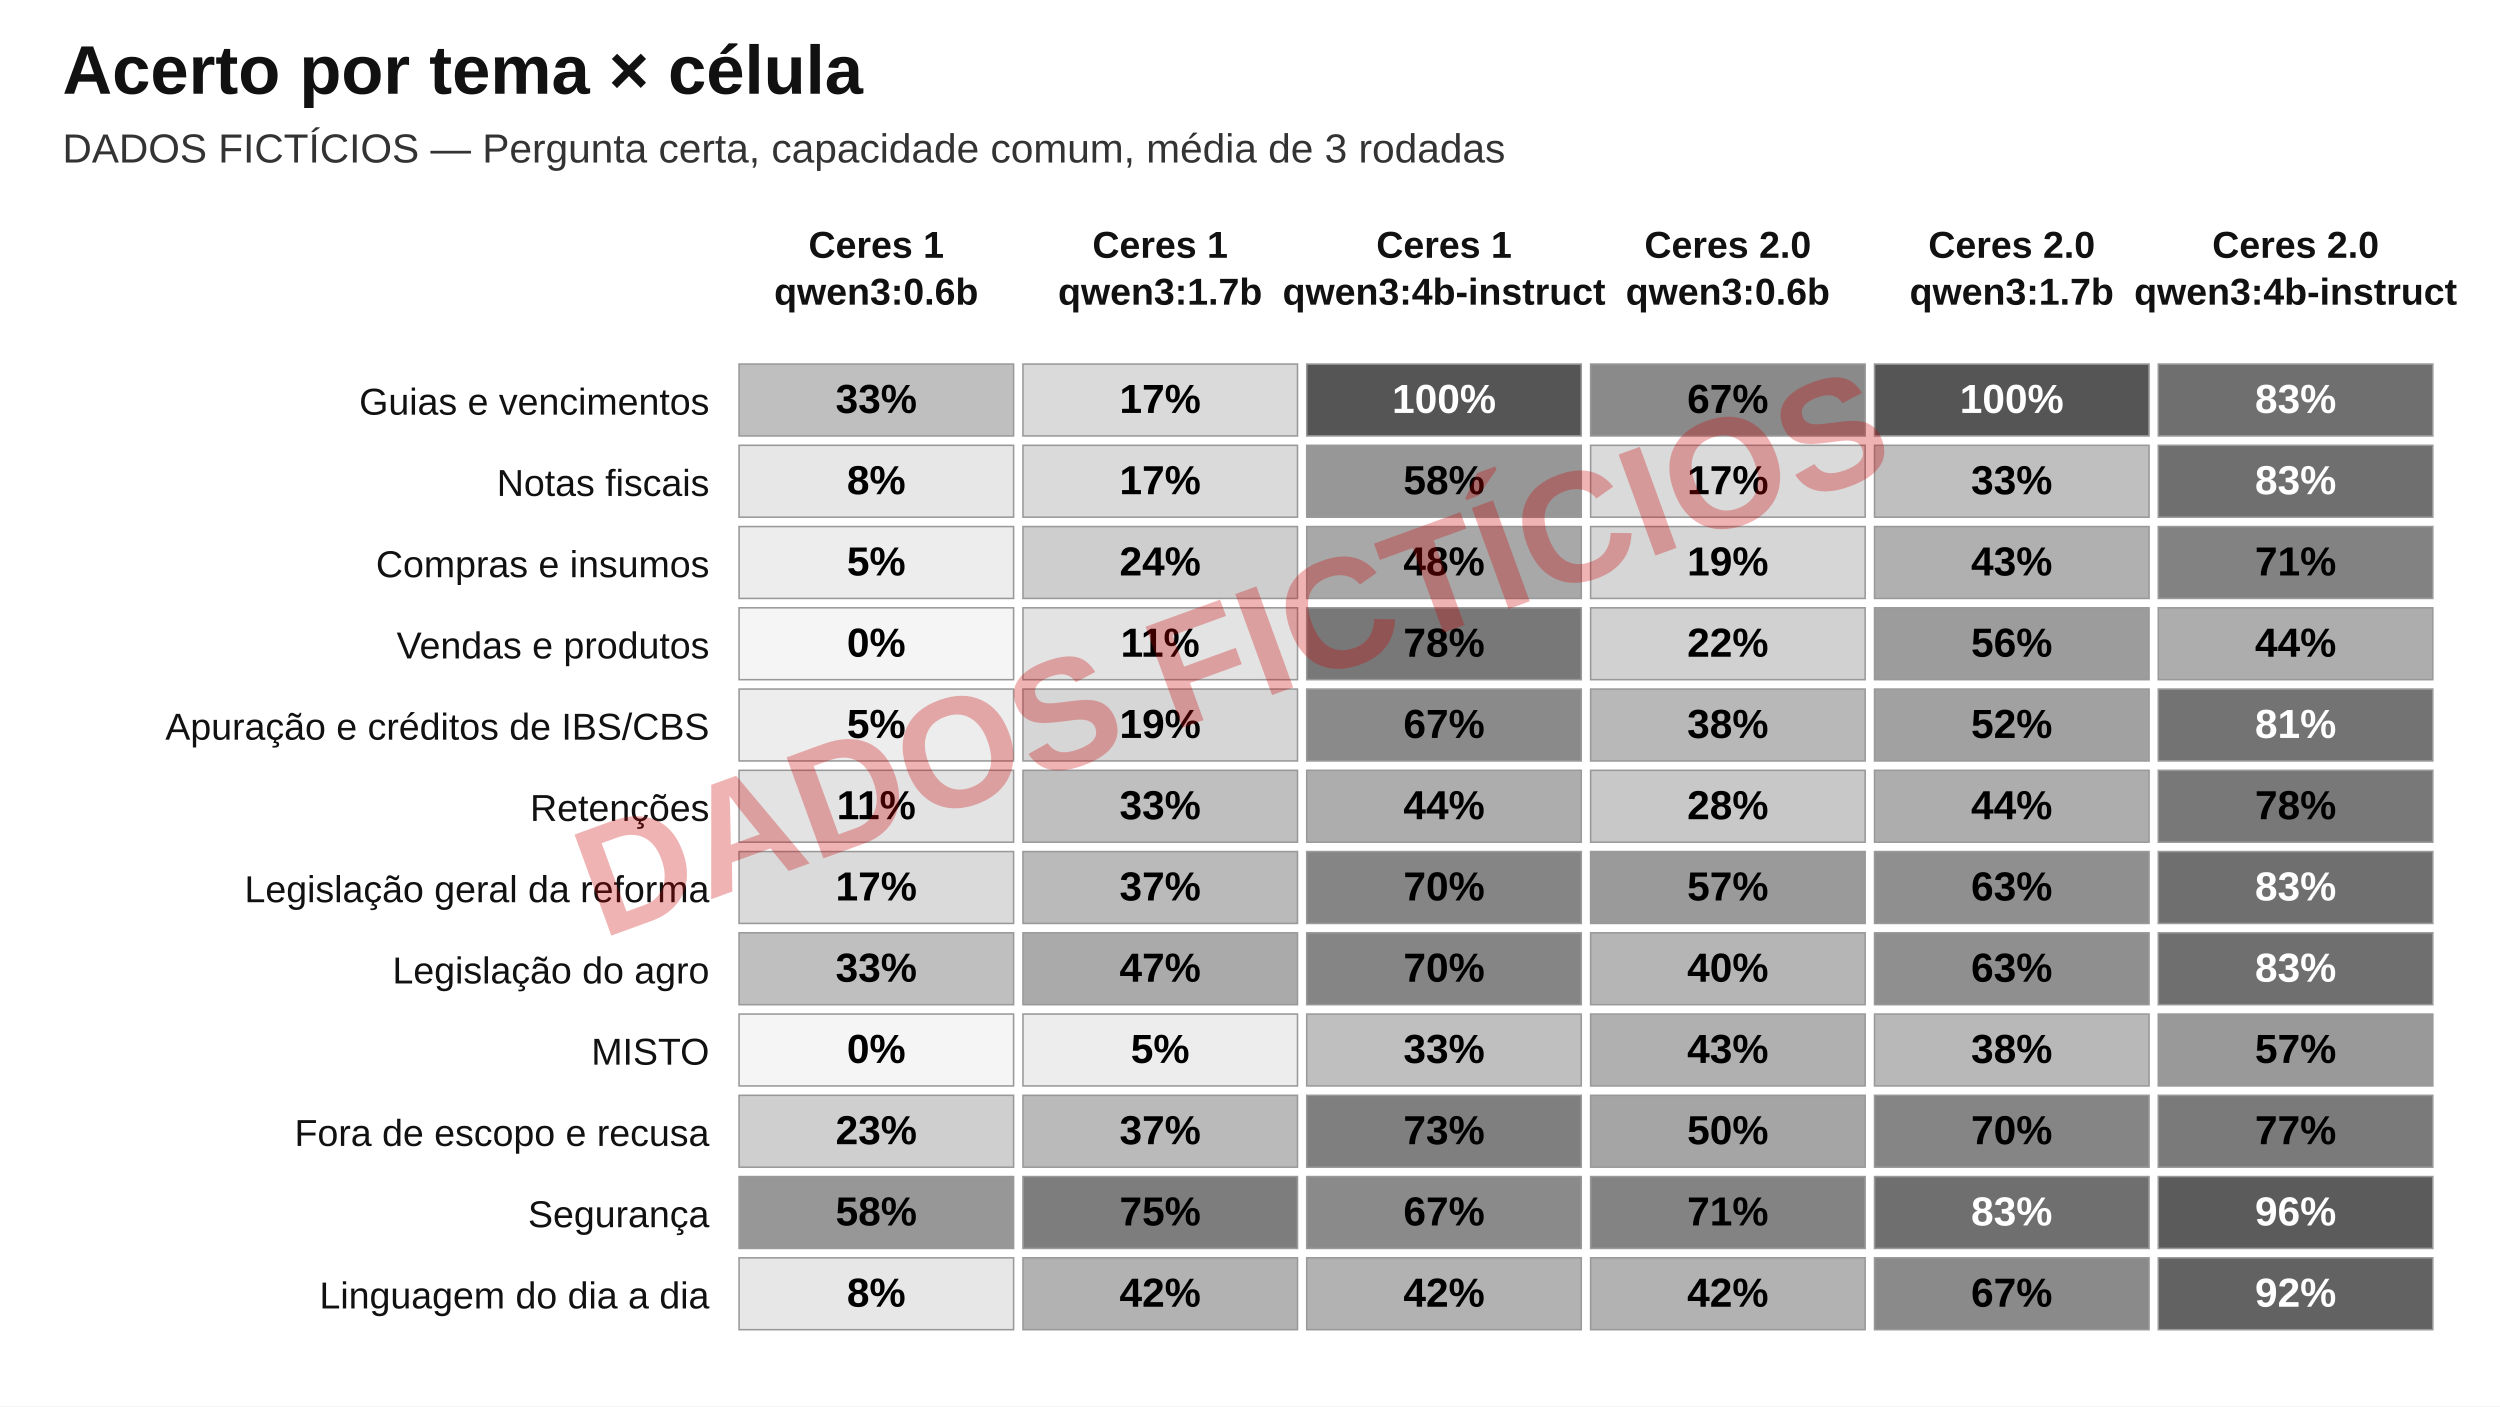
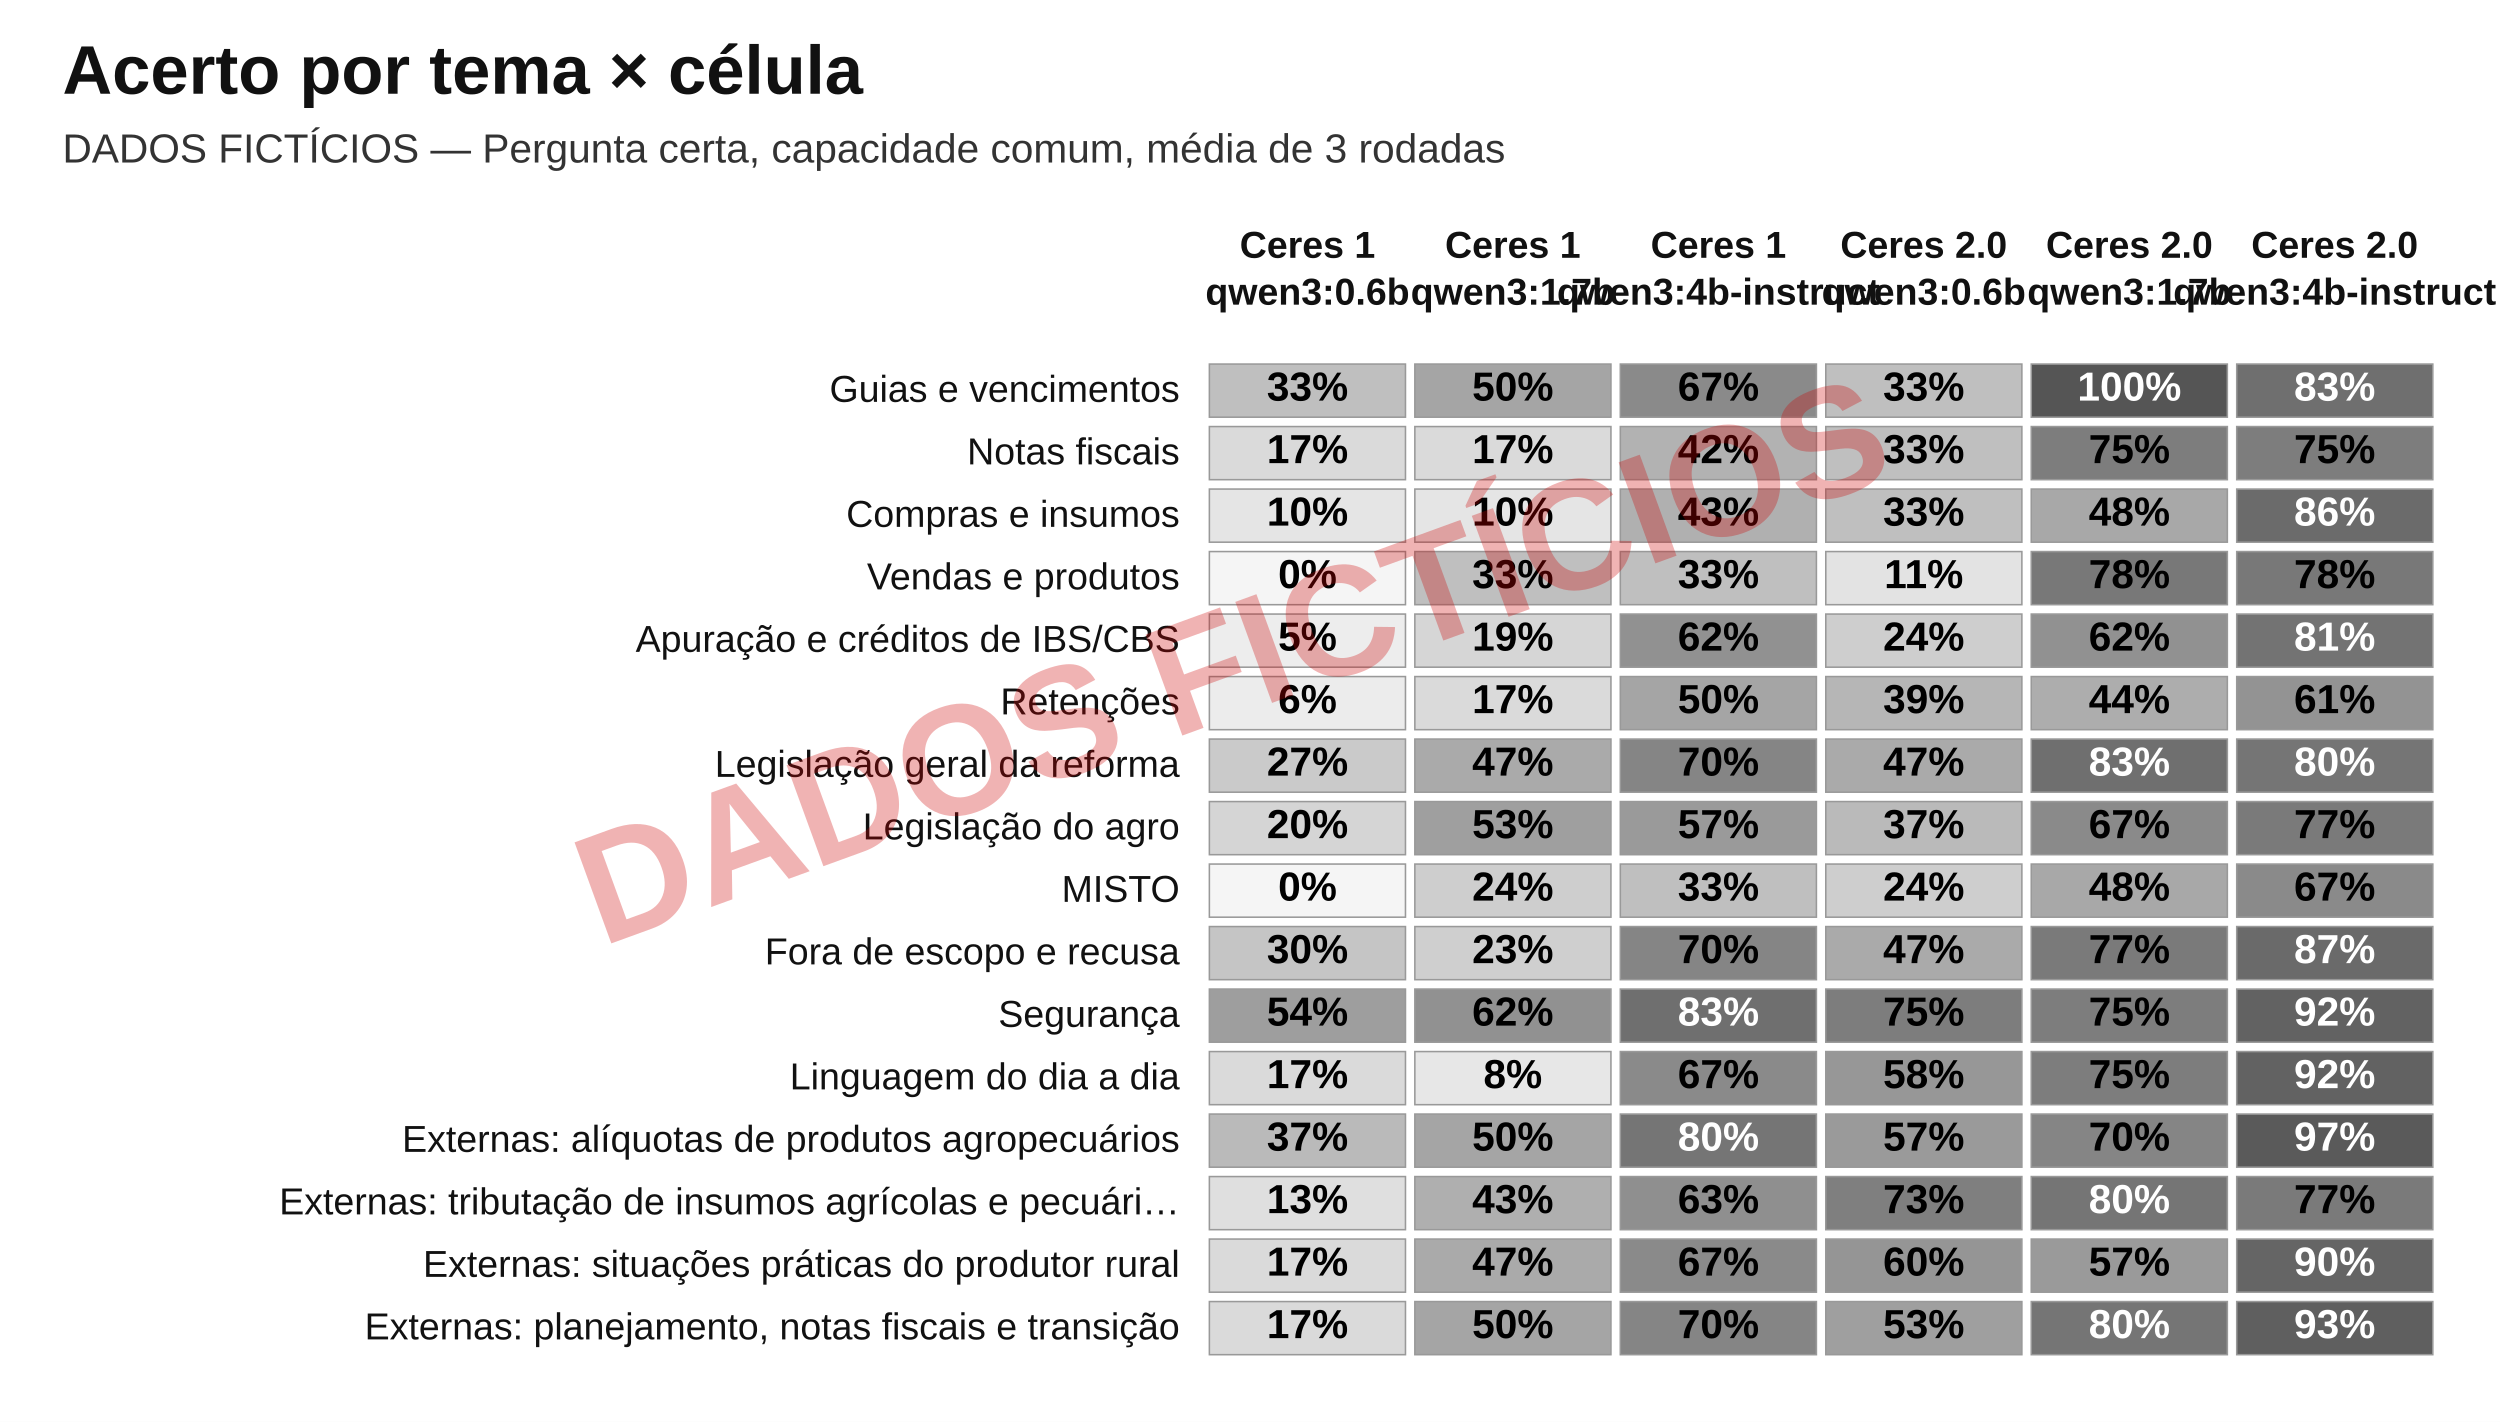
- <svg xmlns="http://www.w3.org/2000/svg" viewBox="0 0 1600 900" width="1600" height="900" font-family="Arial, Helvetica, sans-serif" role="img" aria-label="Acerto por tema × célula">
-   <rect width="1600" height="900" fill="#ffffff" />
+ <svg xmlns="http://www.w3.org/2000/svg" viewBox="0 0 1600 910" width="1600" height="910" font-family="Arial, Helvetica, sans-serif" role="img" aria-label="Acerto por tema × célula">
+   <rect width="1600" height="910" fill="#ffffff" />
  <text x="40" y="60" font-size="44" font-weight="bold" fill="#111111">Acerto por tema × célula</text>
  <text x="40" y="104" font-size="26" fill="#333333">DADOS FICTÍCIOS — Pergunta certa, capacidade comum, média de 3 rodadas</text>
-   <text x="560.8" y="165" font-size="24" font-weight="bold" text-anchor="middle" fill="#111111">Ceres 1</text>
-   <text x="560.8" y="195" font-size="24" font-weight="bold" text-anchor="middle" fill="#111111">qwen3:0.6b</text>
-   <text x="742.5" y="165" font-size="24" font-weight="bold" text-anchor="middle" fill="#111111">Ceres 1</text>
-   <text x="742.5" y="195" font-size="24" font-weight="bold" text-anchor="middle" fill="#111111">qwen3:1.7b</text>
-   <text x="924.2" y="165" font-size="24" font-weight="bold" text-anchor="middle" fill="#111111">Ceres 1</text>
-   <text x="924.2" y="195" font-size="24" font-weight="bold" text-anchor="middle" fill="#111111">qwen3:4b-instruct</text>
-   <text x="1105.8" y="165" font-size="24" font-weight="bold" text-anchor="middle" fill="#111111">Ceres 2.0</text>
-   <text x="1105.8" y="195" font-size="24" font-weight="bold" text-anchor="middle" fill="#111111">qwen3:0.6b</text>
-   <text x="1287.5" y="165" font-size="24" font-weight="bold" text-anchor="middle" fill="#111111">Ceres 2.0</text>
-   <text x="1287.5" y="195" font-size="24" font-weight="bold" text-anchor="middle" fill="#111111">qwen3:1.7b</text>
-   <text x="1469.2" y="165" font-size="24" font-weight="bold" text-anchor="middle" fill="#111111">Ceres 2.0</text>
-   <text x="1469.2" y="195" font-size="24" font-weight="bold" text-anchor="middle" fill="#111111">qwen3:4b-instruct</text>
-   <text x="454" y="265.4" font-size="24" text-anchor="end" fill="#111111">Guias e vencimentos</text>
-   <rect x="473.0" y="233.0" width="175.7" height="46.0" fill="rgb(191,191,191)" stroke="#999999" stroke-width="1" />
-   <text x="560.8" y="264.3" font-size="26" font-weight="bold" text-anchor="middle" fill="#000000">33%</text>
-   <rect x="654.7" y="233.0" width="175.7" height="46.0" fill="rgb(218,218,218)" stroke="#999999" stroke-width="1" />
-   <text x="742.5" y="264.3" font-size="26" font-weight="bold" text-anchor="middle" fill="#000000">17%</text>
-   <rect x="836.3" y="233.0" width="175.7" height="46.0" fill="rgb(85,85,85)" stroke="#999999" stroke-width="1" />
-   <text x="924.2" y="264.3" font-size="26" font-weight="bold" text-anchor="middle" fill="#ffffff">100%</text>
-   <rect x="1018.0" y="233.0" width="175.7" height="46.0" fill="rgb(138,138,138)" stroke="#999999" stroke-width="1" />
-   <text x="1105.8" y="264.3" font-size="26" font-weight="bold" text-anchor="middle" fill="#000000">67%</text>
-   <rect x="1199.7" y="233.0" width="175.7" height="46.0" fill="rgb(85,85,85)" stroke="#999999" stroke-width="1" />
-   <text x="1287.5" y="264.3" font-size="26" font-weight="bold" text-anchor="middle" fill="#ffffff">100%</text>
-   <rect x="1381.3" y="233.0" width="175.7" height="46.0" fill="rgb(111,111,111)" stroke="#999999" stroke-width="1" />
-   <text x="1469.2" y="264.3" font-size="26" font-weight="bold" text-anchor="middle" fill="#ffffff">83%</text>
-   <text x="454" y="317.4" font-size="24" text-anchor="end" fill="#111111">Notas fiscais</text>
-   <rect x="473.0" y="285.0" width="175.7" height="46.0" fill="rgb(231,231,231)" stroke="#999999" stroke-width="1" />
-   <text x="560.8" y="316.3" font-size="26" font-weight="bold" text-anchor="middle" fill="#000000">8%</text>
-   <rect x="654.7" y="285.0" width="175.7" height="46.0" fill="rgb(218,218,218)" stroke="#999999" stroke-width="1" />
-   <text x="742.5" y="316.3" font-size="26" font-weight="bold" text-anchor="middle" fill="#000000">17%</text>
-   <rect x="836.3" y="285.0" width="175.7" height="46.0" fill="rgb(151,151,151)" stroke="#999999" stroke-width="1" />
-   <text x="924.2" y="316.3" font-size="26" font-weight="bold" text-anchor="middle" fill="#000000">58%</text>
-   <rect x="1018.0" y="285.0" width="175.7" height="46.0" fill="rgb(218,218,218)" stroke="#999999" stroke-width="1" />
-   <text x="1105.8" y="316.3" font-size="26" font-weight="bold" text-anchor="middle" fill="#000000">17%</text>
-   <rect x="1199.7" y="285.0" width="175.7" height="46.0" fill="rgb(191,191,191)" stroke="#999999" stroke-width="1" />
-   <text x="1287.5" y="316.3" font-size="26" font-weight="bold" text-anchor="middle" fill="#000000">33%</text>
-   <rect x="1381.3" y="285.0" width="175.7" height="46.0" fill="rgb(111,111,111)" stroke="#999999" stroke-width="1" />
-   <text x="1469.2" y="316.3" font-size="26" font-weight="bold" text-anchor="middle" fill="#ffffff">83%</text>
-   <text x="454" y="369.4" font-size="24" text-anchor="end" fill="#111111">Compras e insumos</text>
-   <rect x="473.0" y="337.0" width="175.7" height="46.0" fill="rgb(237,237,237)" stroke="#999999" stroke-width="1" />
-   <text x="560.8" y="368.3" font-size="26" font-weight="bold" text-anchor="middle" fill="#000000">5%</text>
-   <rect x="654.7" y="337.0" width="175.7" height="46.0" fill="rgb(206,206,206)" stroke="#999999" stroke-width="1" />
-   <text x="742.5" y="368.3" font-size="26" font-weight="bold" text-anchor="middle" fill="#000000">24%</text>
-   <rect x="836.3" y="337.0" width="175.7" height="46.0" fill="rgb(168,168,168)" stroke="#999999" stroke-width="1" />
-   <text x="924.2" y="368.3" font-size="26" font-weight="bold" text-anchor="middle" fill="#000000">48%</text>
-   <rect x="1018.0" y="337.0" width="175.7" height="46.0" fill="rgb(214,214,214)" stroke="#999999" stroke-width="1" />
-   <text x="1105.8" y="368.3" font-size="26" font-weight="bold" text-anchor="middle" fill="#000000">19%</text>
-   <rect x="1199.7" y="337.0" width="175.7" height="46.0" fill="rgb(176,176,176)" stroke="#999999" stroke-width="1" />
-   <text x="1287.5" y="368.3" font-size="26" font-weight="bold" text-anchor="middle" fill="#000000">43%</text>
-   <rect x="1381.3" y="337.0" width="175.7" height="46.0" fill="rgb(130,130,130)" stroke="#999999" stroke-width="1" />
-   <text x="1469.2" y="368.3" font-size="26" font-weight="bold" text-anchor="middle" fill="#000000">71%</text>
-   <text x="454" y="421.4" font-size="24" text-anchor="end" fill="#111111">Vendas e produtos</text>
-   <rect x="473.0" y="389.0" width="175.7" height="46.0" fill="rgb(245,245,245)" stroke="#999999" stroke-width="1" />
-   <text x="560.8" y="420.3" font-size="26" font-weight="bold" text-anchor="middle" fill="#000000">0%</text>
-   <rect x="654.7" y="389.0" width="175.7" height="46.0" fill="rgb(227,227,227)" stroke="#999999" stroke-width="1" />
-   <text x="742.5" y="420.3" font-size="26" font-weight="bold" text-anchor="middle" fill="#000000">11%</text>
-   <rect x="836.3" y="389.0" width="175.7" height="46.0" fill="rgb(120,120,120)" stroke="#999999" stroke-width="1" />
-   <text x="924.2" y="420.3" font-size="26" font-weight="bold" text-anchor="middle" fill="#000000">78%</text>
-   <rect x="1018.0" y="389.0" width="175.7" height="46.0" fill="rgb(209,209,209)" stroke="#999999" stroke-width="1" />
-   <text x="1105.8" y="420.3" font-size="26" font-weight="bold" text-anchor="middle" fill="#000000">22%</text>
-   <rect x="1199.7" y="389.0" width="175.7" height="46.0" fill="rgb(156,156,156)" stroke="#999999" stroke-width="1" />
-   <text x="1287.5" y="420.3" font-size="26" font-weight="bold" text-anchor="middle" fill="#000000">56%</text>
-   <rect x="1381.3" y="389.0" width="175.7" height="46.0" fill="rgb(173,173,173)" stroke="#999999" stroke-width="1" />
-   <text x="1469.2" y="420.3" font-size="26" font-weight="bold" text-anchor="middle" fill="#000000">44%</text>
-   <text x="454" y="473.4" font-size="24" text-anchor="end" fill="#111111">Apuração e créditos de IBS/CBS</text>
-   <rect x="473.0" y="441.0" width="175.7" height="46.0" fill="rgb(237,237,237)" stroke="#999999" stroke-width="1" />
-   <text x="560.8" y="472.3" font-size="26" font-weight="bold" text-anchor="middle" fill="#000000">5%</text>
-   <rect x="654.7" y="441.0" width="175.7" height="46.0" fill="rgb(214,214,214)" stroke="#999999" stroke-width="1" />
-   <text x="742.5" y="472.3" font-size="26" font-weight="bold" text-anchor="middle" fill="#000000">19%</text>
-   <rect x="836.3" y="441.0" width="175.7" height="46.0" fill="rgb(138,138,138)" stroke="#999999" stroke-width="1" />
-   <text x="924.2" y="472.3" font-size="26" font-weight="bold" text-anchor="middle" fill="#000000">67%</text>
-   <rect x="1018.0" y="441.0" width="175.7" height="46.0" fill="rgb(184,184,184)" stroke="#999999" stroke-width="1" />
-   <text x="1105.8" y="472.3" font-size="26" font-weight="bold" text-anchor="middle" fill="#000000">38%</text>
-   <rect x="1199.7" y="441.0" width="175.7" height="46.0" fill="rgb(161,161,161)" stroke="#999999" stroke-width="1" />
-   <text x="1287.5" y="472.3" font-size="26" font-weight="bold" text-anchor="middle" fill="#000000">52%</text>
-   <rect x="1381.3" y="441.0" width="175.7" height="46.0" fill="rgb(115,115,115)" stroke="#999999" stroke-width="1" />
-   <text x="1469.2" y="472.3" font-size="26" font-weight="bold" text-anchor="middle" fill="#ffffff">81%</text>
-   <text x="454" y="525.4" font-size="24" text-anchor="end" fill="#111111">Retenções</text>
-   <rect x="473.0" y="493.0" width="175.7" height="46.0" fill="rgb(227,227,227)" stroke="#999999" stroke-width="1" />
-   <text x="560.8" y="524.3" font-size="26" font-weight="bold" text-anchor="middle" fill="#000000">11%</text>
-   <rect x="654.7" y="493.0" width="175.7" height="46.0" fill="rgb(191,191,191)" stroke="#999999" stroke-width="1" />
-   <text x="742.5" y="524.3" font-size="26" font-weight="bold" text-anchor="middle" fill="#000000">33%</text>
-   <rect x="836.3" y="493.0" width="175.7" height="46.0" fill="rgb(173,173,173)" stroke="#999999" stroke-width="1" />
-   <text x="924.2" y="524.3" font-size="26" font-weight="bold" text-anchor="middle" fill="#000000">44%</text>
-   <rect x="1018.0" y="493.0" width="175.7" height="46.0" fill="rgb(200,200,200)" stroke="#999999" stroke-width="1" />
-   <text x="1105.8" y="524.3" font-size="26" font-weight="bold" text-anchor="middle" fill="#000000">28%</text>
-   <rect x="1199.7" y="493.0" width="175.7" height="46.0" fill="rgb(173,173,173)" stroke="#999999" stroke-width="1" />
-   <text x="1287.5" y="524.3" font-size="26" font-weight="bold" text-anchor="middle" fill="#000000">44%</text>
-   <rect x="1381.3" y="493.0" width="175.7" height="46.0" fill="rgb(120,120,120)" stroke="#999999" stroke-width="1" />
-   <text x="1469.2" y="524.3" font-size="26" font-weight="bold" text-anchor="middle" fill="#000000">78%</text>
-   <text x="454" y="577.4" font-size="24" text-anchor="end" fill="#111111">Legislação geral da reforma</text>
-   <rect x="473.0" y="545.0" width="175.7" height="46.0" fill="rgb(218,218,218)" stroke="#999999" stroke-width="1" />
-   <text x="560.8" y="576.3" font-size="26" font-weight="bold" text-anchor="middle" fill="#000000">17%</text>
-   <rect x="654.7" y="545.0" width="175.7" height="46.0" fill="rgb(186,186,186)" stroke="#999999" stroke-width="1" />
-   <text x="742.5" y="576.3" font-size="26" font-weight="bold" text-anchor="middle" fill="#000000">37%</text>
-   <rect x="836.3" y="545.0" width="175.7" height="46.0" fill="rgb(133,133,133)" stroke="#999999" stroke-width="1" />
-   <text x="924.2" y="576.3" font-size="26" font-weight="bold" text-anchor="middle" fill="#000000">70%</text>
-   <rect x="1018.0" y="545.0" width="175.7" height="46.0" fill="rgb(154,154,154)" stroke="#999999" stroke-width="1" />
-   <text x="1105.8" y="576.3" font-size="26" font-weight="bold" text-anchor="middle" fill="#000000">57%</text>
-   <rect x="1199.7" y="545.0" width="175.7" height="46.0" fill="rgb(143,143,143)" stroke="#999999" stroke-width="1" />
-   <text x="1287.5" y="576.3" font-size="26" font-weight="bold" text-anchor="middle" fill="#000000">63%</text>
-   <rect x="1381.3" y="545.0" width="175.7" height="46.0" fill="rgb(111,111,111)" stroke="#999999" stroke-width="1" />
-   <text x="1469.2" y="576.3" font-size="26" font-weight="bold" text-anchor="middle" fill="#ffffff">83%</text>
-   <text x="454" y="629.4" font-size="24" text-anchor="end" fill="#111111">Legislação do agro</text>
-   <rect x="473.0" y="597.0" width="175.7" height="46.0" fill="rgb(191,191,191)" stroke="#999999" stroke-width="1" />
-   <text x="560.8" y="628.3" font-size="26" font-weight="bold" text-anchor="middle" fill="#000000">33%</text>
-   <rect x="654.7" y="597.0" width="175.7" height="46.0" fill="rgb(170,170,170)" stroke="#999999" stroke-width="1" />
-   <text x="742.5" y="628.3" font-size="26" font-weight="bold" text-anchor="middle" fill="#000000">47%</text>
-   <rect x="836.3" y="597.0" width="175.7" height="46.0" fill="rgb(133,133,133)" stroke="#999999" stroke-width="1" />
-   <text x="924.2" y="628.3" font-size="26" font-weight="bold" text-anchor="middle" fill="#000000">70%</text>
-   <rect x="1018.0" y="597.0" width="175.7" height="46.0" fill="rgb(181,181,181)" stroke="#999999" stroke-width="1" />
-   <text x="1105.8" y="628.3" font-size="26" font-weight="bold" text-anchor="middle" fill="#000000">40%</text>
-   <rect x="1199.7" y="597.0" width="175.7" height="46.0" fill="rgb(143,143,143)" stroke="#999999" stroke-width="1" />
-   <text x="1287.5" y="628.3" font-size="26" font-weight="bold" text-anchor="middle" fill="#000000">63%</text>
-   <rect x="1381.3" y="597.0" width="175.7" height="46.0" fill="rgb(111,111,111)" stroke="#999999" stroke-width="1" />
-   <text x="1469.2" y="628.3" font-size="26" font-weight="bold" text-anchor="middle" fill="#ffffff">83%</text>
-   <text x="454" y="681.4" font-size="24" text-anchor="end" fill="#111111">MISTO</text>
-   <rect x="473.0" y="649.0" width="175.7" height="46.0" fill="rgb(245,245,245)" stroke="#999999" stroke-width="1" />
-   <text x="560.8" y="680.3" font-size="26" font-weight="bold" text-anchor="middle" fill="#000000">0%</text>
-   <rect x="654.7" y="649.0" width="175.7" height="46.0" fill="rgb(237,237,237)" stroke="#999999" stroke-width="1" />
-   <text x="742.5" y="680.3" font-size="26" font-weight="bold" text-anchor="middle" fill="#000000">5%</text>
-   <rect x="836.3" y="649.0" width="175.7" height="46.0" fill="rgb(191,191,191)" stroke="#999999" stroke-width="1" />
-   <text x="924.2" y="680.3" font-size="26" font-weight="bold" text-anchor="middle" fill="#000000">33%</text>
-   <rect x="1018.0" y="649.0" width="175.7" height="46.0" fill="rgb(176,176,176)" stroke="#999999" stroke-width="1" />
-   <text x="1105.8" y="680.3" font-size="26" font-weight="bold" text-anchor="middle" fill="#000000">43%</text>
-   <rect x="1199.7" y="649.0" width="175.7" height="46.0" fill="rgb(184,184,184)" stroke="#999999" stroke-width="1" />
-   <text x="1287.5" y="680.3" font-size="26" font-weight="bold" text-anchor="middle" fill="#000000">38%</text>
-   <rect x="1381.3" y="649.0" width="175.7" height="46.0" fill="rgb(153,153,153)" stroke="#999999" stroke-width="1" />
-   <text x="1469.2" y="680.3" font-size="26" font-weight="bold" text-anchor="middle" fill="#000000">57%</text>
-   <text x="454" y="733.4" font-size="24" text-anchor="end" fill="#111111">Fora de escopo e recusa</text>
-   <rect x="473.0" y="701.0" width="175.7" height="46.0" fill="rgb(207,207,207)" stroke="#999999" stroke-width="1" />
-   <text x="560.8" y="732.3" font-size="26" font-weight="bold" text-anchor="middle" fill="#000000">23%</text>
-   <rect x="654.7" y="701.0" width="175.7" height="46.0" fill="rgb(186,186,186)" stroke="#999999" stroke-width="1" />
-   <text x="742.5" y="732.3" font-size="26" font-weight="bold" text-anchor="middle" fill="#000000">37%</text>
-   <rect x="836.3" y="701.0" width="175.7" height="46.0" fill="rgb(127,127,127)" stroke="#999999" stroke-width="1" />
-   <text x="924.2" y="732.3" font-size="26" font-weight="bold" text-anchor="middle" fill="#000000">73%</text>
-   <rect x="1018.0" y="701.0" width="175.7" height="46.0" fill="rgb(165,165,165)" stroke="#999999" stroke-width="1" />
-   <text x="1105.8" y="732.3" font-size="26" font-weight="bold" text-anchor="middle" fill="#000000">50%</text>
-   <rect x="1199.7" y="701.0" width="175.7" height="46.0" fill="rgb(133,133,133)" stroke="#999999" stroke-width="1" />
-   <text x="1287.5" y="732.3" font-size="26" font-weight="bold" text-anchor="middle" fill="#000000">70%</text>
-   <rect x="1381.3" y="701.0" width="175.7" height="46.0" fill="rgb(122,122,122)" stroke="#999999" stroke-width="1" />
-   <text x="1469.2" y="732.3" font-size="26" font-weight="bold" text-anchor="middle" fill="#000000">77%</text>
-   <text x="454" y="785.4" font-size="24" text-anchor="end" fill="#111111">Segurança</text>
-   <rect x="473.0" y="753.0" width="175.7" height="46.0" fill="rgb(151,151,151)" stroke="#999999" stroke-width="1" />
-   <text x="560.8" y="784.3" font-size="26" font-weight="bold" text-anchor="middle" fill="#000000">58%</text>
-   <rect x="654.7" y="753.0" width="175.7" height="46.0" fill="rgb(125,125,125)" stroke="#999999" stroke-width="1" />
-   <text x="742.5" y="784.3" font-size="26" font-weight="bold" text-anchor="middle" fill="#000000">75%</text>
-   <rect x="836.3" y="753.0" width="175.7" height="46.0" fill="rgb(138,138,138)" stroke="#999999" stroke-width="1" />
-   <text x="924.2" y="784.3" font-size="26" font-weight="bold" text-anchor="middle" fill="#000000">67%</text>
-   <rect x="1018.0" y="753.0" width="175.7" height="46.0" fill="rgb(131,131,131)" stroke="#999999" stroke-width="1" />
-   <text x="1105.8" y="784.3" font-size="26" font-weight="bold" text-anchor="middle" fill="#000000">71%</text>
-   <rect x="1199.7" y="753.0" width="175.7" height="46.0" fill="rgb(111,111,111)" stroke="#999999" stroke-width="1" />
-   <text x="1287.5" y="784.3" font-size="26" font-weight="bold" text-anchor="middle" fill="#ffffff">83%</text>
-   <rect x="1381.3" y="753.0" width="175.7" height="46.0" fill="rgb(91,91,91)" stroke="#999999" stroke-width="1" />
-   <text x="1469.2" y="784.3" font-size="26" font-weight="bold" text-anchor="middle" fill="#ffffff">96%</text>
-   <text x="454" y="837.4" font-size="24" text-anchor="end" fill="#111111">Linguagem do dia a dia</text>
-   <rect x="473.0" y="805.0" width="175.7" height="46.0" fill="rgb(231,231,231)" stroke="#999999" stroke-width="1" />
-   <text x="560.8" y="836.3" font-size="26" font-weight="bold" text-anchor="middle" fill="#000000">8%</text>
-   <rect x="654.7" y="805.0" width="175.7" height="46.0" fill="rgb(178,178,178)" stroke="#999999" stroke-width="1" />
-   <text x="742.5" y="836.3" font-size="26" font-weight="bold" text-anchor="middle" fill="#000000">42%</text>
-   <rect x="836.3" y="805.0" width="175.7" height="46.0" fill="rgb(178,178,178)" stroke="#999999" stroke-width="1" />
-   <text x="924.2" y="836.3" font-size="26" font-weight="bold" text-anchor="middle" fill="#000000">42%</text>
-   <rect x="1018.0" y="805.0" width="175.7" height="46.0" fill="rgb(178,178,178)" stroke="#999999" stroke-width="1" />
-   <text x="1105.8" y="836.3" font-size="26" font-weight="bold" text-anchor="middle" fill="#000000">42%</text>
-   <rect x="1199.7" y="805.0" width="175.7" height="46.0" fill="rgb(138,138,138)" stroke="#999999" stroke-width="1" />
-   <text x="1287.5" y="836.3" font-size="26" font-weight="bold" text-anchor="middle" fill="#000000">67%</text>
-   <rect x="1381.3" y="805.0" width="175.7" height="46.0" fill="rgb(98,98,98)" stroke="#999999" stroke-width="1" />
-   <text x="1469.2" y="836.3" font-size="26" font-weight="bold" text-anchor="middle" fill="#ffffff">92%</text>
-   <text x="800.0" y="450.0" font-size="100" font-weight="bold" fill="#cc0000" fill-opacity="0.30" text-anchor="middle" transform="rotate(-20 800.0 450.0)">DADOS FICTÍCIOS</text>
+   <text x="836.8" y="165" font-size="24" font-weight="bold" text-anchor="middle" fill="#111111">Ceres 1</text>
+   <text x="836.8" y="195" font-size="24" font-weight="bold" text-anchor="middle" fill="#111111">qwen3:0.6b</text>
+   <text x="968.2" y="165" font-size="24" font-weight="bold" text-anchor="middle" fill="#111111">Ceres 1</text>
+   <text x="968.2" y="195" font-size="24" font-weight="bold" text-anchor="middle" fill="#111111">qwen3:1.7b</text>
+   <text x="1099.8" y="165" font-size="24" font-weight="bold" text-anchor="middle" fill="#111111">Ceres 1</text>
+   <text x="1099.8" y="195" font-size="24" font-weight="bold" text-anchor="middle" fill="#111111">qwen3:4b-instruct</text>
+   <text x="1231.2" y="165" font-size="24" font-weight="bold" text-anchor="middle" fill="#111111">Ceres 2.0</text>
+   <text x="1231.2" y="195" font-size="24" font-weight="bold" text-anchor="middle" fill="#111111">qwen3:0.6b</text>
+   <text x="1362.8" y="165" font-size="24" font-weight="bold" text-anchor="middle" fill="#111111">Ceres 2.0</text>
+   <text x="1362.8" y="195" font-size="24" font-weight="bold" text-anchor="middle" fill="#111111">qwen3:1.7b</text>
+   <text x="1494.2" y="165" font-size="24" font-weight="bold" text-anchor="middle" fill="#111111">Ceres 2.0</text>
+   <text x="1494.2" y="195" font-size="24" font-weight="bold" text-anchor="middle" fill="#111111">qwen3:4b-instruct</text>
+   <text x="755" y="257.2" font-size="24" text-anchor="end" fill="#111111">Guias e vencimentos</text>
+   <rect x="774.0" y="233.0" width="125.5" height="34.0" fill="rgb(191,191,191)" stroke="#999999" stroke-width="1" />
+   <text x="836.8" y="256.4" font-size="26" font-weight="bold" text-anchor="middle" fill="#000000">33%</text>
+   <rect x="905.5" y="233.0" width="125.5" height="34.0" fill="rgb(165,165,165)" stroke="#999999" stroke-width="1" />
+   <text x="968.2" y="256.4" font-size="26" font-weight="bold" text-anchor="middle" fill="#000000">50%</text>
+   <rect x="1037.0" y="233.0" width="125.5" height="34.0" fill="rgb(138,138,138)" stroke="#999999" stroke-width="1" />
+   <text x="1099.8" y="256.4" font-size="26" font-weight="bold" text-anchor="middle" fill="#000000">67%</text>
+   <rect x="1168.5" y="233.0" width="125.5" height="34.0" fill="rgb(191,191,191)" stroke="#999999" stroke-width="1" />
+   <text x="1231.2" y="256.4" font-size="26" font-weight="bold" text-anchor="middle" fill="#000000">33%</text>
+   <rect x="1300.0" y="233.0" width="125.5" height="34.0" fill="rgb(85,85,85)" stroke="#999999" stroke-width="1" />
+   <text x="1362.8" y="256.4" font-size="26" font-weight="bold" text-anchor="middle" fill="#ffffff">100%</text>
+   <rect x="1431.5" y="233.0" width="125.5" height="34.0" fill="rgb(111,111,111)" stroke="#999999" stroke-width="1" />
+   <text x="1494.2" y="256.4" font-size="26" font-weight="bold" text-anchor="middle" fill="#ffffff">83%</text>
+   <text x="755" y="297.2" font-size="24" text-anchor="end" fill="#111111">Notas fiscais</text>
+   <rect x="774.0" y="273.0" width="125.5" height="34.0" fill="rgb(218,218,218)" stroke="#999999" stroke-width="1" />
+   <text x="836.8" y="296.4" font-size="26" font-weight="bold" text-anchor="middle" fill="#000000">17%</text>
+   <rect x="905.5" y="273.0" width="125.5" height="34.0" fill="rgb(218,218,218)" stroke="#999999" stroke-width="1" />
+   <text x="968.2" y="296.4" font-size="26" font-weight="bold" text-anchor="middle" fill="#000000">17%</text>
+   <rect x="1037.0" y="273.0" width="125.5" height="34.0" fill="rgb(178,178,178)" stroke="#999999" stroke-width="1" />
+   <text x="1099.8" y="296.4" font-size="26" font-weight="bold" text-anchor="middle" fill="#000000">42%</text>
+   <rect x="1168.5" y="273.0" width="125.5" height="34.0" fill="rgb(191,191,191)" stroke="#999999" stroke-width="1" />
+   <text x="1231.2" y="296.4" font-size="26" font-weight="bold" text-anchor="middle" fill="#000000">33%</text>
+   <rect x="1300.0" y="273.0" width="125.5" height="34.0" fill="rgb(125,125,125)" stroke="#999999" stroke-width="1" />
+   <text x="1362.8" y="296.4" font-size="26" font-weight="bold" text-anchor="middle" fill="#000000">75%</text>
+   <rect x="1431.5" y="273.0" width="125.5" height="34.0" fill="rgb(125,125,125)" stroke="#999999" stroke-width="1" />
+   <text x="1494.2" y="296.4" font-size="26" font-weight="bold" text-anchor="middle" fill="#000000">75%</text>
+   <text x="755" y="337.2" font-size="24" text-anchor="end" fill="#111111">Compras e insumos</text>
+   <rect x="774.0" y="313.0" width="125.5" height="34.0" fill="rgb(229,229,229)" stroke="#999999" stroke-width="1" />
+   <text x="836.8" y="336.4" font-size="26" font-weight="bold" text-anchor="middle" fill="#000000">10%</text>
+   <rect x="905.5" y="313.0" width="125.5" height="34.0" fill="rgb(229,229,229)" stroke="#999999" stroke-width="1" />
+   <text x="968.2" y="336.4" font-size="26" font-weight="bold" text-anchor="middle" fill="#000000">10%</text>
+   <rect x="1037.0" y="313.0" width="125.5" height="34.0" fill="rgb(176,176,176)" stroke="#999999" stroke-width="1" />
+   <text x="1099.8" y="336.4" font-size="26" font-weight="bold" text-anchor="middle" fill="#000000">43%</text>
+   <rect x="1168.5" y="313.0" width="125.5" height="34.0" fill="rgb(191,191,191)" stroke="#999999" stroke-width="1" />
+   <text x="1231.2" y="336.4" font-size="26" font-weight="bold" text-anchor="middle" fill="#000000">33%</text>
+   <rect x="1300.0" y="313.0" width="125.5" height="34.0" fill="rgb(168,168,168)" stroke="#999999" stroke-width="1" />
+   <text x="1362.8" y="336.4" font-size="26" font-weight="bold" text-anchor="middle" fill="#000000">48%</text>
+   <rect x="1431.5" y="313.0" width="125.5" height="34.0" fill="rgb(107,107,107)" stroke="#999999" stroke-width="1" />
+   <text x="1494.2" y="336.4" font-size="26" font-weight="bold" text-anchor="middle" fill="#ffffff">86%</text>
+   <text x="755" y="377.2" font-size="24" text-anchor="end" fill="#111111">Vendas e produtos</text>
+   <rect x="774.0" y="353.0" width="125.5" height="34.0" fill="rgb(245,245,245)" stroke="#999999" stroke-width="1" />
+   <text x="836.8" y="376.4" font-size="26" font-weight="bold" text-anchor="middle" fill="#000000">0%</text>
+   <rect x="905.5" y="353.0" width="125.5" height="34.0" fill="rgb(191,191,191)" stroke="#999999" stroke-width="1" />
+   <text x="968.2" y="376.4" font-size="26" font-weight="bold" text-anchor="middle" fill="#000000">33%</text>
+   <rect x="1037.0" y="353.0" width="125.5" height="34.0" fill="rgb(191,191,191)" stroke="#999999" stroke-width="1" />
+   <text x="1099.8" y="376.4" font-size="26" font-weight="bold" text-anchor="middle" fill="#000000">33%</text>
+   <rect x="1168.5" y="353.0" width="125.5" height="34.0" fill="rgb(227,227,227)" stroke="#999999" stroke-width="1" />
+   <text x="1231.2" y="376.4" font-size="26" font-weight="bold" text-anchor="middle" fill="#000000">11%</text>
+   <rect x="1300.0" y="353.0" width="125.5" height="34.0" fill="rgb(120,120,120)" stroke="#999999" stroke-width="1" />
+   <text x="1362.8" y="376.4" font-size="26" font-weight="bold" text-anchor="middle" fill="#000000">78%</text>
+   <rect x="1431.5" y="353.0" width="125.5" height="34.0" fill="rgb(120,120,120)" stroke="#999999" stroke-width="1" />
+   <text x="1494.2" y="376.4" font-size="26" font-weight="bold" text-anchor="middle" fill="#000000">78%</text>
+   <text x="755" y="417.2" font-size="24" text-anchor="end" fill="#111111">Apuração e créditos de IBS/CBS</text>
+   <rect x="774.0" y="393.0" width="125.5" height="34.0" fill="rgb(237,237,237)" stroke="#999999" stroke-width="1" />
+   <text x="836.8" y="416.4" font-size="26" font-weight="bold" text-anchor="middle" fill="#000000">5%</text>
+   <rect x="905.5" y="393.0" width="125.5" height="34.0" fill="rgb(214,214,214)" stroke="#999999" stroke-width="1" />
+   <text x="968.2" y="416.4" font-size="26" font-weight="bold" text-anchor="middle" fill="#000000">19%</text>
+   <rect x="1037.0" y="393.0" width="125.5" height="34.0" fill="rgb(145,145,145)" stroke="#999999" stroke-width="1" />
+   <text x="1099.8" y="416.4" font-size="26" font-weight="bold" text-anchor="middle" fill="#000000">62%</text>
+   <rect x="1168.5" y="393.0" width="125.5" height="34.0" fill="rgb(206,206,206)" stroke="#999999" stroke-width="1" />
+   <text x="1231.2" y="416.4" font-size="26" font-weight="bold" text-anchor="middle" fill="#000000">24%</text>
+   <rect x="1300.0" y="393.0" width="125.5" height="34.0" fill="rgb(145,145,145)" stroke="#999999" stroke-width="1" />
+   <text x="1362.8" y="416.4" font-size="26" font-weight="bold" text-anchor="middle" fill="#000000">62%</text>
+   <rect x="1431.5" y="393.0" width="125.5" height="34.0" fill="rgb(115,115,115)" stroke="#999999" stroke-width="1" />
+   <text x="1494.2" y="416.4" font-size="26" font-weight="bold" text-anchor="middle" fill="#ffffff">81%</text>
+   <text x="755" y="457.2" font-size="24" text-anchor="end" fill="#111111">Retenções</text>
+   <rect x="774.0" y="433.0" width="125.5" height="34.0" fill="rgb(236,236,236)" stroke="#999999" stroke-width="1" />
+   <text x="836.8" y="456.4" font-size="26" font-weight="bold" text-anchor="middle" fill="#000000">6%</text>
+   <rect x="905.5" y="433.0" width="125.5" height="34.0" fill="rgb(218,218,218)" stroke="#999999" stroke-width="1" />
+   <text x="968.2" y="456.4" font-size="26" font-weight="bold" text-anchor="middle" fill="#000000">17%</text>
+   <rect x="1037.0" y="433.0" width="125.5" height="34.0" fill="rgb(165,165,165)" stroke="#999999" stroke-width="1" />
+   <text x="1099.8" y="456.4" font-size="26" font-weight="bold" text-anchor="middle" fill="#000000">50%</text>
+   <rect x="1168.5" y="433.0" width="125.5" height="34.0" fill="rgb(182,182,182)" stroke="#999999" stroke-width="1" />
+   <text x="1231.2" y="456.4" font-size="26" font-weight="bold" text-anchor="middle" fill="#000000">39%</text>
+   <rect x="1300.0" y="433.0" width="125.5" height="34.0" fill="rgb(173,173,173)" stroke="#999999" stroke-width="1" />
+   <text x="1362.8" y="456.4" font-size="26" font-weight="bold" text-anchor="middle" fill="#000000">44%</text>
+   <rect x="1431.5" y="433.0" width="125.5" height="34.0" fill="rgb(147,147,147)" stroke="#999999" stroke-width="1" />
+   <text x="1494.2" y="456.4" font-size="26" font-weight="bold" text-anchor="middle" fill="#000000">61%</text>
+   <text x="755" y="497.2" font-size="24" text-anchor="end" fill="#111111">Legislação geral da reforma</text>
+   <rect x="774.0" y="473.0" width="125.5" height="34.0" fill="rgb(202,202,202)" stroke="#999999" stroke-width="1" />
+   <text x="836.8" y="496.4" font-size="26" font-weight="bold" text-anchor="middle" fill="#000000">27%</text>
+   <rect x="905.5" y="473.0" width="125.5" height="34.0" fill="rgb(170,170,170)" stroke="#999999" stroke-width="1" />
+   <text x="968.2" y="496.4" font-size="26" font-weight="bold" text-anchor="middle" fill="#000000">47%</text>
+   <rect x="1037.0" y="473.0" width="125.5" height="34.0" fill="rgb(133,133,133)" stroke="#999999" stroke-width="1" />
+   <text x="1099.8" y="496.4" font-size="26" font-weight="bold" text-anchor="middle" fill="#000000">70%</text>
+   <rect x="1168.5" y="473.0" width="125.5" height="34.0" fill="rgb(170,170,170)" stroke="#999999" stroke-width="1" />
+   <text x="1231.2" y="496.4" font-size="26" font-weight="bold" text-anchor="middle" fill="#000000">47%</text>
+   <rect x="1300.0" y="473.0" width="125.5" height="34.0" fill="rgb(111,111,111)" stroke="#999999" stroke-width="1" />
+   <text x="1362.8" y="496.4" font-size="26" font-weight="bold" text-anchor="middle" fill="#ffffff">83%</text>
+   <rect x="1431.5" y="473.0" width="125.5" height="34.0" fill="rgb(117,117,117)" stroke="#999999" stroke-width="1" />
+   <text x="1494.2" y="496.4" font-size="26" font-weight="bold" text-anchor="middle" fill="#ffffff">80%</text>
+   <text x="755" y="537.2" font-size="24" text-anchor="end" fill="#111111">Legislação do agro</text>
+   <rect x="774.0" y="513.0" width="125.5" height="34.0" fill="rgb(213,213,213)" stroke="#999999" stroke-width="1" />
+   <text x="836.8" y="536.4" font-size="26" font-weight="bold" text-anchor="middle" fill="#000000">20%</text>
+   <rect x="905.5" y="513.0" width="125.5" height="34.0" fill="rgb(159,159,159)" stroke="#999999" stroke-width="1" />
+   <text x="968.2" y="536.4" font-size="26" font-weight="bold" text-anchor="middle" fill="#000000">53%</text>
+   <rect x="1037.0" y="513.0" width="125.5" height="34.0" fill="rgb(154,154,154)" stroke="#999999" stroke-width="1" />
+   <text x="1099.8" y="536.4" font-size="26" font-weight="bold" text-anchor="middle" fill="#000000">57%</text>
+   <rect x="1168.5" y="513.0" width="125.5" height="34.0" fill="rgb(186,186,186)" stroke="#999999" stroke-width="1" />
+   <text x="1231.2" y="536.4" font-size="26" font-weight="bold" text-anchor="middle" fill="#000000">37%</text>
+   <rect x="1300.0" y="513.0" width="125.5" height="34.0" fill="rgb(138,138,138)" stroke="#999999" stroke-width="1" />
+   <text x="1362.8" y="536.4" font-size="26" font-weight="bold" text-anchor="middle" fill="#000000">67%</text>
+   <rect x="1431.5" y="513.0" width="125.5" height="34.0" fill="rgb(122,122,122)" stroke="#999999" stroke-width="1" />
+   <text x="1494.2" y="536.4" font-size="26" font-weight="bold" text-anchor="middle" fill="#000000">77%</text>
+   <text x="755" y="577.2" font-size="24" text-anchor="end" fill="#111111">MISTO</text>
+   <rect x="774.0" y="553.0" width="125.5" height="34.0" fill="rgb(245,245,245)" stroke="#999999" stroke-width="1" />
+   <text x="836.8" y="576.4" font-size="26" font-weight="bold" text-anchor="middle" fill="#000000">0%</text>
+   <rect x="905.5" y="553.0" width="125.5" height="34.0" fill="rgb(206,206,206)" stroke="#999999" stroke-width="1" />
+   <text x="968.2" y="576.4" font-size="26" font-weight="bold" text-anchor="middle" fill="#000000">24%</text>
+   <rect x="1037.0" y="553.0" width="125.5" height="34.0" fill="rgb(191,191,191)" stroke="#999999" stroke-width="1" />
+   <text x="1099.8" y="576.4" font-size="26" font-weight="bold" text-anchor="middle" fill="#000000">33%</text>
+   <rect x="1168.5" y="553.0" width="125.5" height="34.0" fill="rgb(206,206,206)" stroke="#999999" stroke-width="1" />
+   <text x="1231.2" y="576.4" font-size="26" font-weight="bold" text-anchor="middle" fill="#000000">24%</text>
+   <rect x="1300.0" y="553.0" width="125.5" height="34.0" fill="rgb(168,168,168)" stroke="#999999" stroke-width="1" />
+   <text x="1362.8" y="576.4" font-size="26" font-weight="bold" text-anchor="middle" fill="#000000">48%</text>
+   <rect x="1431.5" y="553.0" width="125.5" height="34.0" fill="rgb(138,138,138)" stroke="#999999" stroke-width="1" />
+   <text x="1494.2" y="576.4" font-size="26" font-weight="bold" text-anchor="middle" fill="#000000">67%</text>
+   <text x="755" y="617.2" font-size="24" text-anchor="end" fill="#111111">Fora de escopo e recusa</text>
+   <rect x="774.0" y="593.0" width="125.5" height="34.0" fill="rgb(197,197,197)" stroke="#999999" stroke-width="1" />
+   <text x="836.8" y="616.4" font-size="26" font-weight="bold" text-anchor="middle" fill="#000000">30%</text>
+   <rect x="905.5" y="593.0" width="125.5" height="34.0" fill="rgb(207,207,207)" stroke="#999999" stroke-width="1" />
+   <text x="968.2" y="616.4" font-size="26" font-weight="bold" text-anchor="middle" fill="#000000">23%</text>
+   <rect x="1037.0" y="593.0" width="125.5" height="34.0" fill="rgb(133,133,133)" stroke="#999999" stroke-width="1" />
+   <text x="1099.8" y="616.4" font-size="26" font-weight="bold" text-anchor="middle" fill="#000000">70%</text>
+   <rect x="1168.5" y="593.0" width="125.5" height="34.0" fill="rgb(170,170,170)" stroke="#999999" stroke-width="1" />
+   <text x="1231.2" y="616.4" font-size="26" font-weight="bold" text-anchor="middle" fill="#000000">47%</text>
+   <rect x="1300.0" y="593.0" width="125.5" height="34.0" fill="rgb(122,122,122)" stroke="#999999" stroke-width="1" />
+   <text x="1362.8" y="616.4" font-size="26" font-weight="bold" text-anchor="middle" fill="#000000">77%</text>
+   <rect x="1431.5" y="593.0" width="125.5" height="34.0" fill="rgb(106,106,106)" stroke="#999999" stroke-width="1" />
+   <text x="1494.2" y="616.4" font-size="26" font-weight="bold" text-anchor="middle" fill="#ffffff">87%</text>
+   <text x="755" y="657.2" font-size="24" text-anchor="end" fill="#111111">Segurança</text>
+   <rect x="774.0" y="633.0" width="125.5" height="34.0" fill="rgb(158,158,158)" stroke="#999999" stroke-width="1" />
+   <text x="836.8" y="656.4" font-size="26" font-weight="bold" text-anchor="middle" fill="#000000">54%</text>
+   <rect x="905.5" y="633.0" width="125.5" height="34.0" fill="rgb(145,145,145)" stroke="#999999" stroke-width="1" />
+   <text x="968.2" y="656.4" font-size="26" font-weight="bold" text-anchor="middle" fill="#000000">62%</text>
+   <rect x="1037.0" y="633.0" width="125.5" height="34.0" fill="rgb(111,111,111)" stroke="#999999" stroke-width="1" />
+   <text x="1099.8" y="656.4" font-size="26" font-weight="bold" text-anchor="middle" fill="#ffffff">83%</text>
+   <rect x="1168.5" y="633.0" width="125.5" height="34.0" fill="rgb(125,125,125)" stroke="#999999" stroke-width="1" />
+   <text x="1231.2" y="656.4" font-size="26" font-weight="bold" text-anchor="middle" fill="#000000">75%</text>
+   <rect x="1300.0" y="633.0" width="125.5" height="34.0" fill="rgb(125,125,125)" stroke="#999999" stroke-width="1" />
+   <text x="1362.8" y="656.4" font-size="26" font-weight="bold" text-anchor="middle" fill="#000000">75%</text>
+   <rect x="1431.5" y="633.0" width="125.5" height="34.0" fill="rgb(98,98,98)" stroke="#999999" stroke-width="1" />
+   <text x="1494.2" y="656.4" font-size="26" font-weight="bold" text-anchor="middle" fill="#ffffff">92%</text>
+   <text x="755" y="697.2" font-size="24" text-anchor="end" fill="#111111">Linguagem do dia a dia</text>
+   <rect x="774.0" y="673.0" width="125.5" height="34.0" fill="rgb(218,218,218)" stroke="#999999" stroke-width="1" />
+   <text x="836.8" y="696.4" font-size="26" font-weight="bold" text-anchor="middle" fill="#000000">17%</text>
+   <rect x="905.5" y="673.0" width="125.5" height="34.0" fill="rgb(231,231,231)" stroke="#999999" stroke-width="1" />
+   <text x="968.2" y="696.4" font-size="26" font-weight="bold" text-anchor="middle" fill="#000000">8%</text>
+   <rect x="1037.0" y="673.0" width="125.5" height="34.0" fill="rgb(138,138,138)" stroke="#999999" stroke-width="1" />
+   <text x="1099.8" y="696.4" font-size="26" font-weight="bold" text-anchor="middle" fill="#000000">67%</text>
+   <rect x="1168.5" y="673.0" width="125.5" height="34.0" fill="rgb(151,151,151)" stroke="#999999" stroke-width="1" />
+   <text x="1231.2" y="696.4" font-size="26" font-weight="bold" text-anchor="middle" fill="#000000">58%</text>
+   <rect x="1300.0" y="673.0" width="125.5" height="34.0" fill="rgb(125,125,125)" stroke="#999999" stroke-width="1" />
+   <text x="1362.8" y="696.4" font-size="26" font-weight="bold" text-anchor="middle" fill="#000000">75%</text>
+   <rect x="1431.5" y="673.0" width="125.5" height="34.0" fill="rgb(98,98,98)" stroke="#999999" stroke-width="1" />
+   <text x="1494.2" y="696.4" font-size="26" font-weight="bold" text-anchor="middle" fill="#ffffff">92%</text>
+   <text x="755" y="737.2" font-size="24" text-anchor="end" fill="#111111">Externas: alíquotas de produtos agropecuários</text>
+   <rect x="774.0" y="713.0" width="125.5" height="34.0" fill="rgb(186,186,186)" stroke="#999999" stroke-width="1" />
+   <text x="836.8" y="736.4" font-size="26" font-weight="bold" text-anchor="middle" fill="#000000">37%</text>
+   <rect x="905.5" y="713.0" width="125.5" height="34.0" fill="rgb(165,165,165)" stroke="#999999" stroke-width="1" />
+   <text x="968.2" y="736.4" font-size="26" font-weight="bold" text-anchor="middle" fill="#000000">50%</text>
+   <rect x="1037.0" y="713.0" width="125.5" height="34.0" fill="rgb(117,117,117)" stroke="#999999" stroke-width="1" />
+   <text x="1099.8" y="736.4" font-size="26" font-weight="bold" text-anchor="middle" fill="#ffffff">80%</text>
+   <rect x="1168.5" y="713.0" width="125.5" height="34.0" fill="rgb(154,154,154)" stroke="#999999" stroke-width="1" />
+   <text x="1231.2" y="736.4" font-size="26" font-weight="bold" text-anchor="middle" fill="#000000">57%</text>
+   <rect x="1300.0" y="713.0" width="125.5" height="34.0" fill="rgb(133,133,133)" stroke="#999999" stroke-width="1" />
+   <text x="1362.8" y="736.4" font-size="26" font-weight="bold" text-anchor="middle" fill="#000000">70%</text>
+   <rect x="1431.5" y="713.0" width="125.5" height="34.0" fill="rgb(90,90,90)" stroke="#999999" stroke-width="1" />
+   <text x="1494.2" y="736.4" font-size="26" font-weight="bold" text-anchor="middle" fill="#ffffff">97%</text>
+   <text x="755" y="777.2" font-size="24" text-anchor="end" fill="#111111">Externas: tributação de insumos agrícolas e pecuári…</text>
+   <rect x="774.0" y="753.0" width="125.5" height="34.0" fill="rgb(223,223,223)" stroke="#999999" stroke-width="1" />
+   <text x="836.8" y="776.4" font-size="26" font-weight="bold" text-anchor="middle" fill="#000000">13%</text>
+   <rect x="905.5" y="753.0" width="125.5" height="34.0" fill="rgb(175,175,175)" stroke="#999999" stroke-width="1" />
+   <text x="968.2" y="776.4" font-size="26" font-weight="bold" text-anchor="middle" fill="#000000">43%</text>
+   <rect x="1037.0" y="753.0" width="125.5" height="34.0" fill="rgb(143,143,143)" stroke="#999999" stroke-width="1" />
+   <text x="1099.8" y="776.4" font-size="26" font-weight="bold" text-anchor="middle" fill="#000000">63%</text>
+   <rect x="1168.5" y="753.0" width="125.5" height="34.0" fill="rgb(127,127,127)" stroke="#999999" stroke-width="1" />
+   <text x="1231.2" y="776.4" font-size="26" font-weight="bold" text-anchor="middle" fill="#000000">73%</text>
+   <rect x="1300.0" y="753.0" width="125.5" height="34.0" fill="rgb(117,117,117)" stroke="#999999" stroke-width="1" />
+   <text x="1362.8" y="776.4" font-size="26" font-weight="bold" text-anchor="middle" fill="#ffffff">80%</text>
+   <rect x="1431.5" y="753.0" width="125.5" height="34.0" fill="rgb(122,122,122)" stroke="#999999" stroke-width="1" />
+   <text x="1494.2" y="776.4" font-size="26" font-weight="bold" text-anchor="middle" fill="#000000">77%</text>
+   <text x="755" y="817.2" font-size="24" text-anchor="end" fill="#111111">Externas: situações práticas do produtor rural</text>
+   <rect x="774.0" y="793.0" width="125.5" height="34.0" fill="rgb(218,218,218)" stroke="#999999" stroke-width="1" />
+   <text x="836.8" y="816.4" font-size="26" font-weight="bold" text-anchor="middle" fill="#000000">17%</text>
+   <rect x="905.5" y="793.0" width="125.5" height="34.0" fill="rgb(170,170,170)" stroke="#999999" stroke-width="1" />
+   <text x="968.2" y="816.4" font-size="26" font-weight="bold" text-anchor="middle" fill="#000000">47%</text>
+   <rect x="1037.0" y="793.0" width="125.5" height="34.0" fill="rgb(138,138,138)" stroke="#999999" stroke-width="1" />
+   <text x="1099.8" y="816.4" font-size="26" font-weight="bold" text-anchor="middle" fill="#000000">67%</text>
+   <rect x="1168.5" y="793.0" width="125.5" height="34.0" fill="rgb(149,149,149)" stroke="#999999" stroke-width="1" />
+   <text x="1231.2" y="816.4" font-size="26" font-weight="bold" text-anchor="middle" fill="#000000">60%</text>
+   <rect x="1300.0" y="793.0" width="125.5" height="34.0" fill="rgb(154,154,154)" stroke="#999999" stroke-width="1" />
+   <text x="1362.8" y="816.4" font-size="26" font-weight="bold" text-anchor="middle" fill="#000000">57%</text>
+   <rect x="1431.5" y="793.0" width="125.5" height="34.0" fill="rgb(101,101,101)" stroke="#999999" stroke-width="1" />
+   <text x="1494.2" y="816.4" font-size="26" font-weight="bold" text-anchor="middle" fill="#ffffff">90%</text>
+   <text x="755" y="857.2" font-size="24" text-anchor="end" fill="#111111">Externas: planejamento, notas fiscais e transição</text>
+   <rect x="774.0" y="833.0" width="125.5" height="34.0" fill="rgb(218,218,218)" stroke="#999999" stroke-width="1" />
+   <text x="836.8" y="856.4" font-size="26" font-weight="bold" text-anchor="middle" fill="#000000">17%</text>
+   <rect x="905.5" y="833.0" width="125.5" height="34.0" fill="rgb(165,165,165)" stroke="#999999" stroke-width="1" />
+   <text x="968.2" y="856.4" font-size="26" font-weight="bold" text-anchor="middle" fill="#000000">50%</text>
+   <rect x="1037.0" y="833.0" width="125.5" height="34.0" fill="rgb(133,133,133)" stroke="#999999" stroke-width="1" />
+   <text x="1099.8" y="856.4" font-size="26" font-weight="bold" text-anchor="middle" fill="#000000">70%</text>
+   <rect x="1168.5" y="833.0" width="125.5" height="34.0" fill="rgb(159,159,159)" stroke="#999999" stroke-width="1" />
+   <text x="1231.2" y="856.4" font-size="26" font-weight="bold" text-anchor="middle" fill="#000000">53%</text>
+   <rect x="1300.0" y="833.0" width="125.5" height="34.0" fill="rgb(117,117,117)" stroke="#999999" stroke-width="1" />
+   <text x="1362.8" y="856.4" font-size="26" font-weight="bold" text-anchor="middle" fill="#ffffff">80%</text>
+   <rect x="1431.5" y="833.0" width="125.5" height="34.0" fill="rgb(95,95,95)" stroke="#999999" stroke-width="1" />
+   <text x="1494.2" y="856.4" font-size="26" font-weight="bold" text-anchor="middle" fill="#ffffff">93%</text>
+   <text x="800.0" y="455.0" font-size="100" font-weight="bold" fill="#cc0000" fill-opacity="0.30" text-anchor="middle" transform="rotate(-20 800.0 455.0)">DADOS FICTÍCIOS</text>
</svg>
